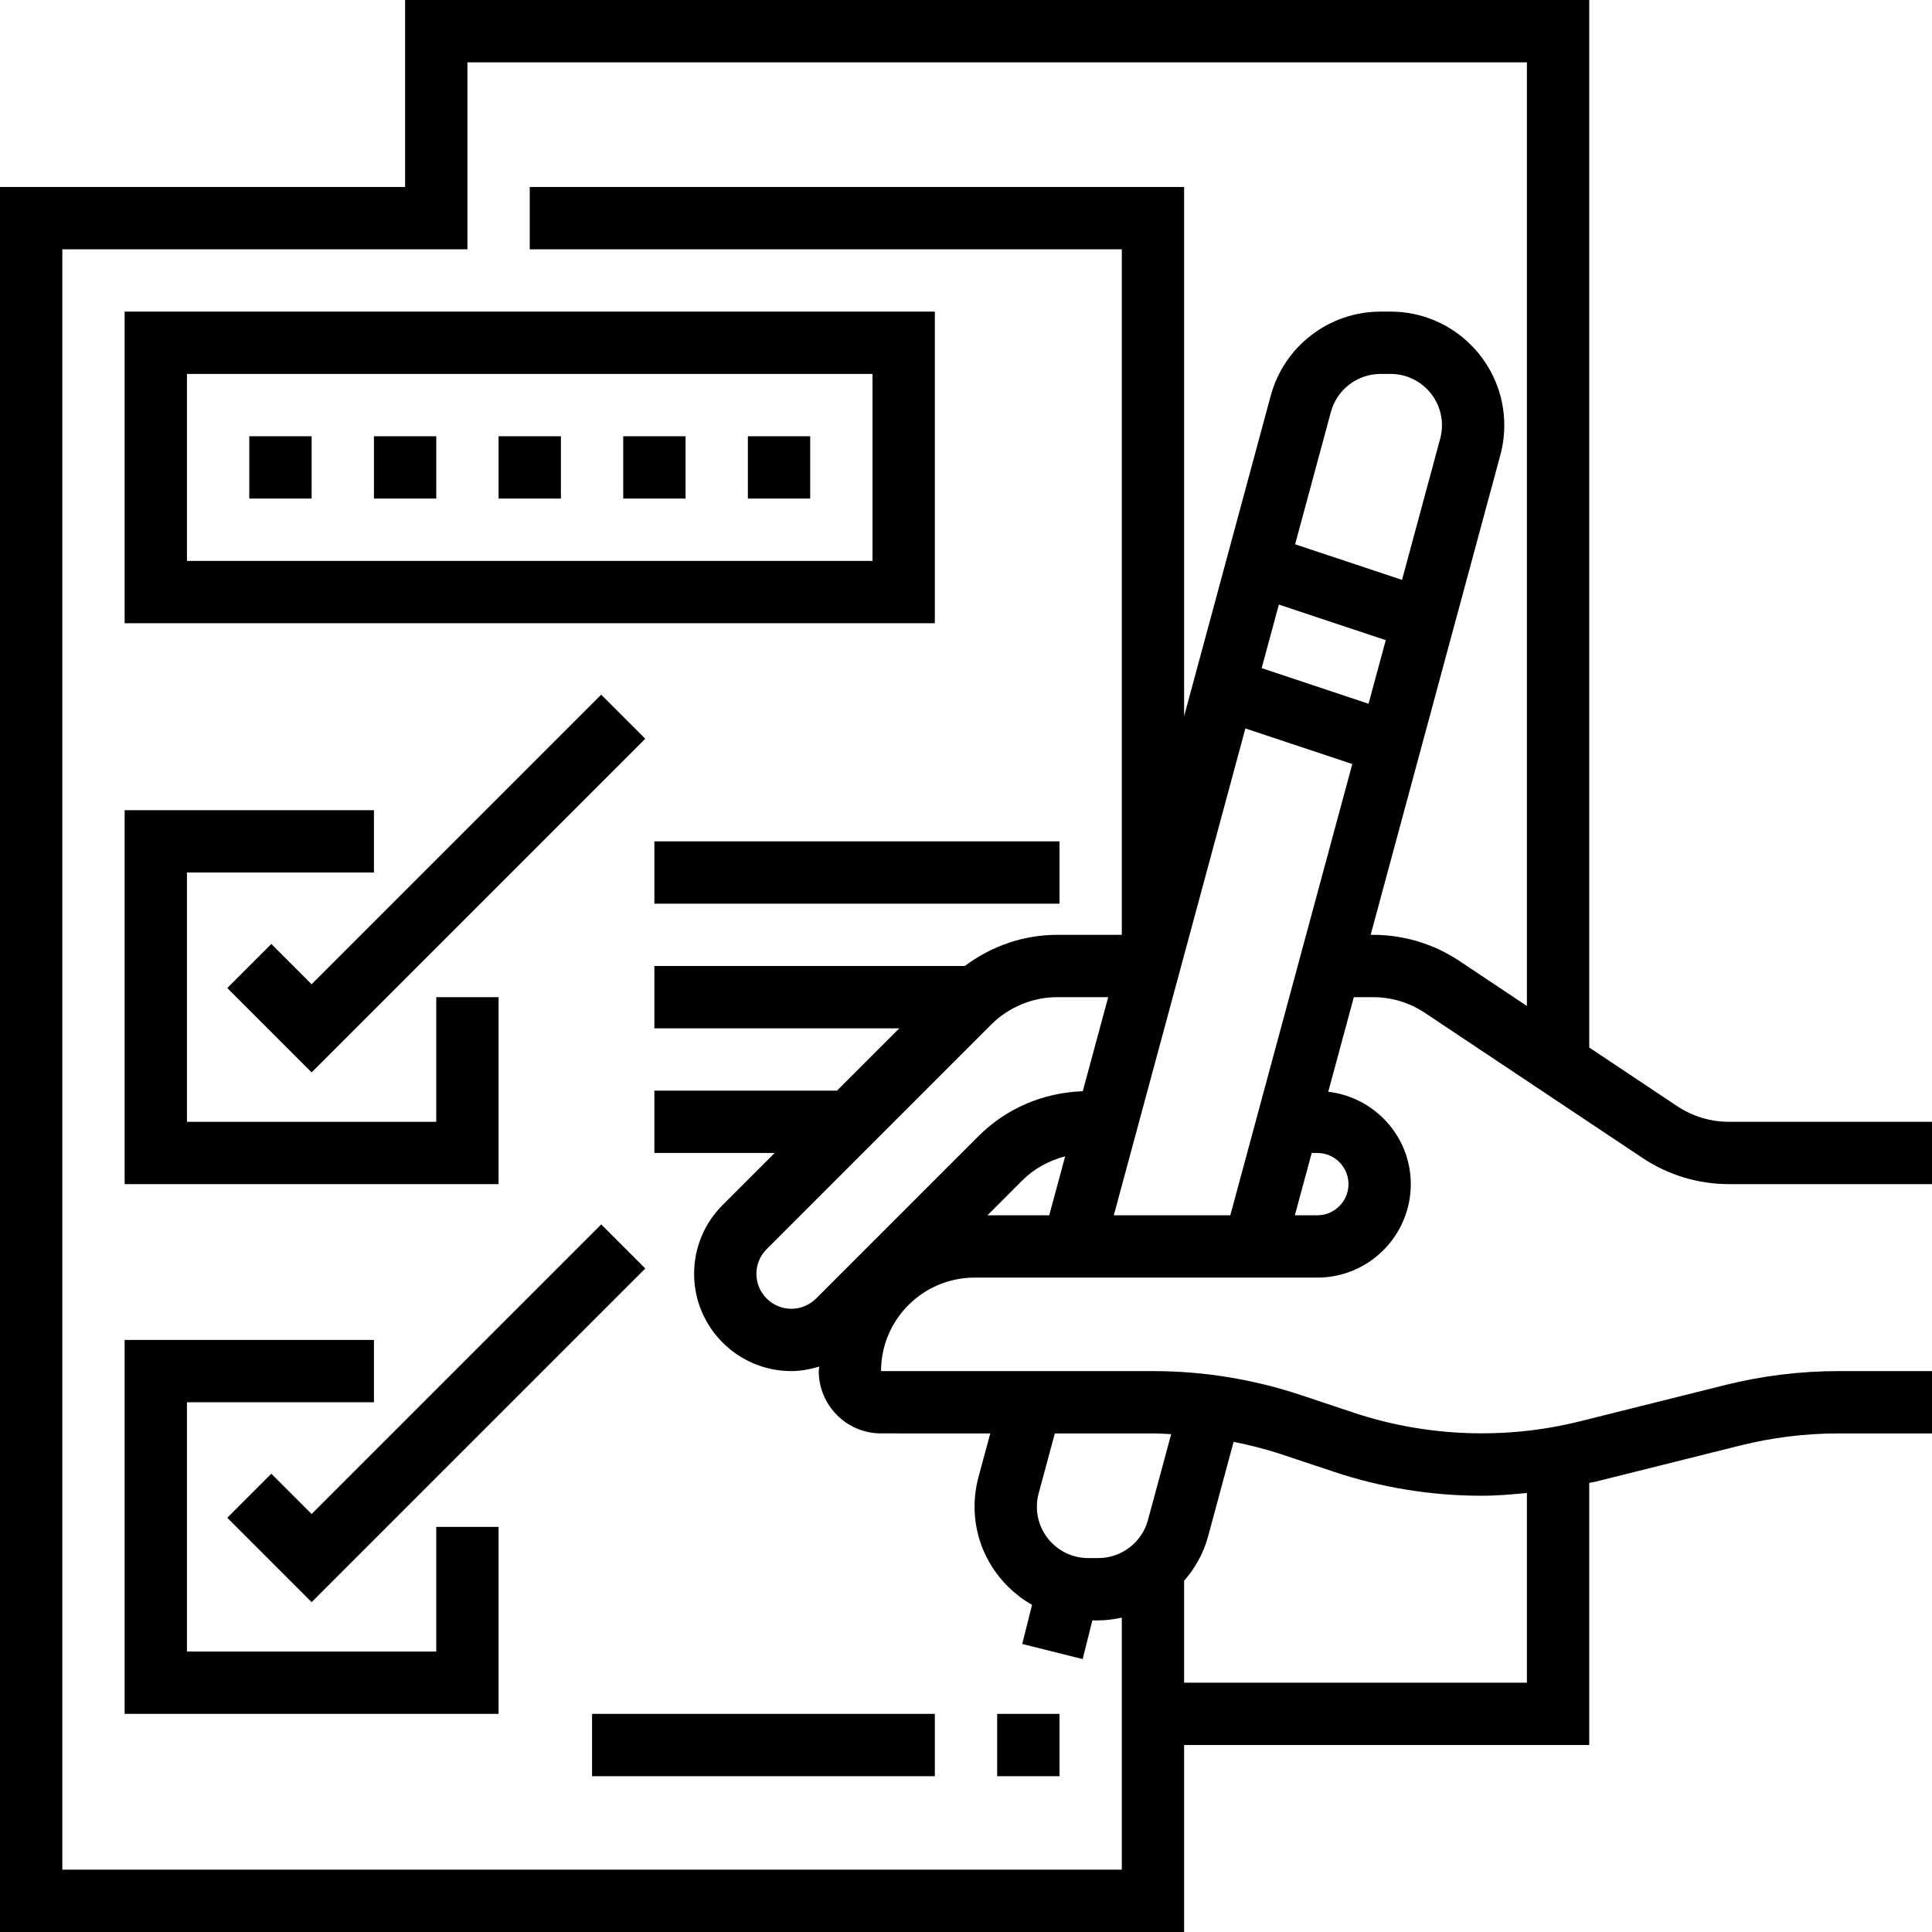
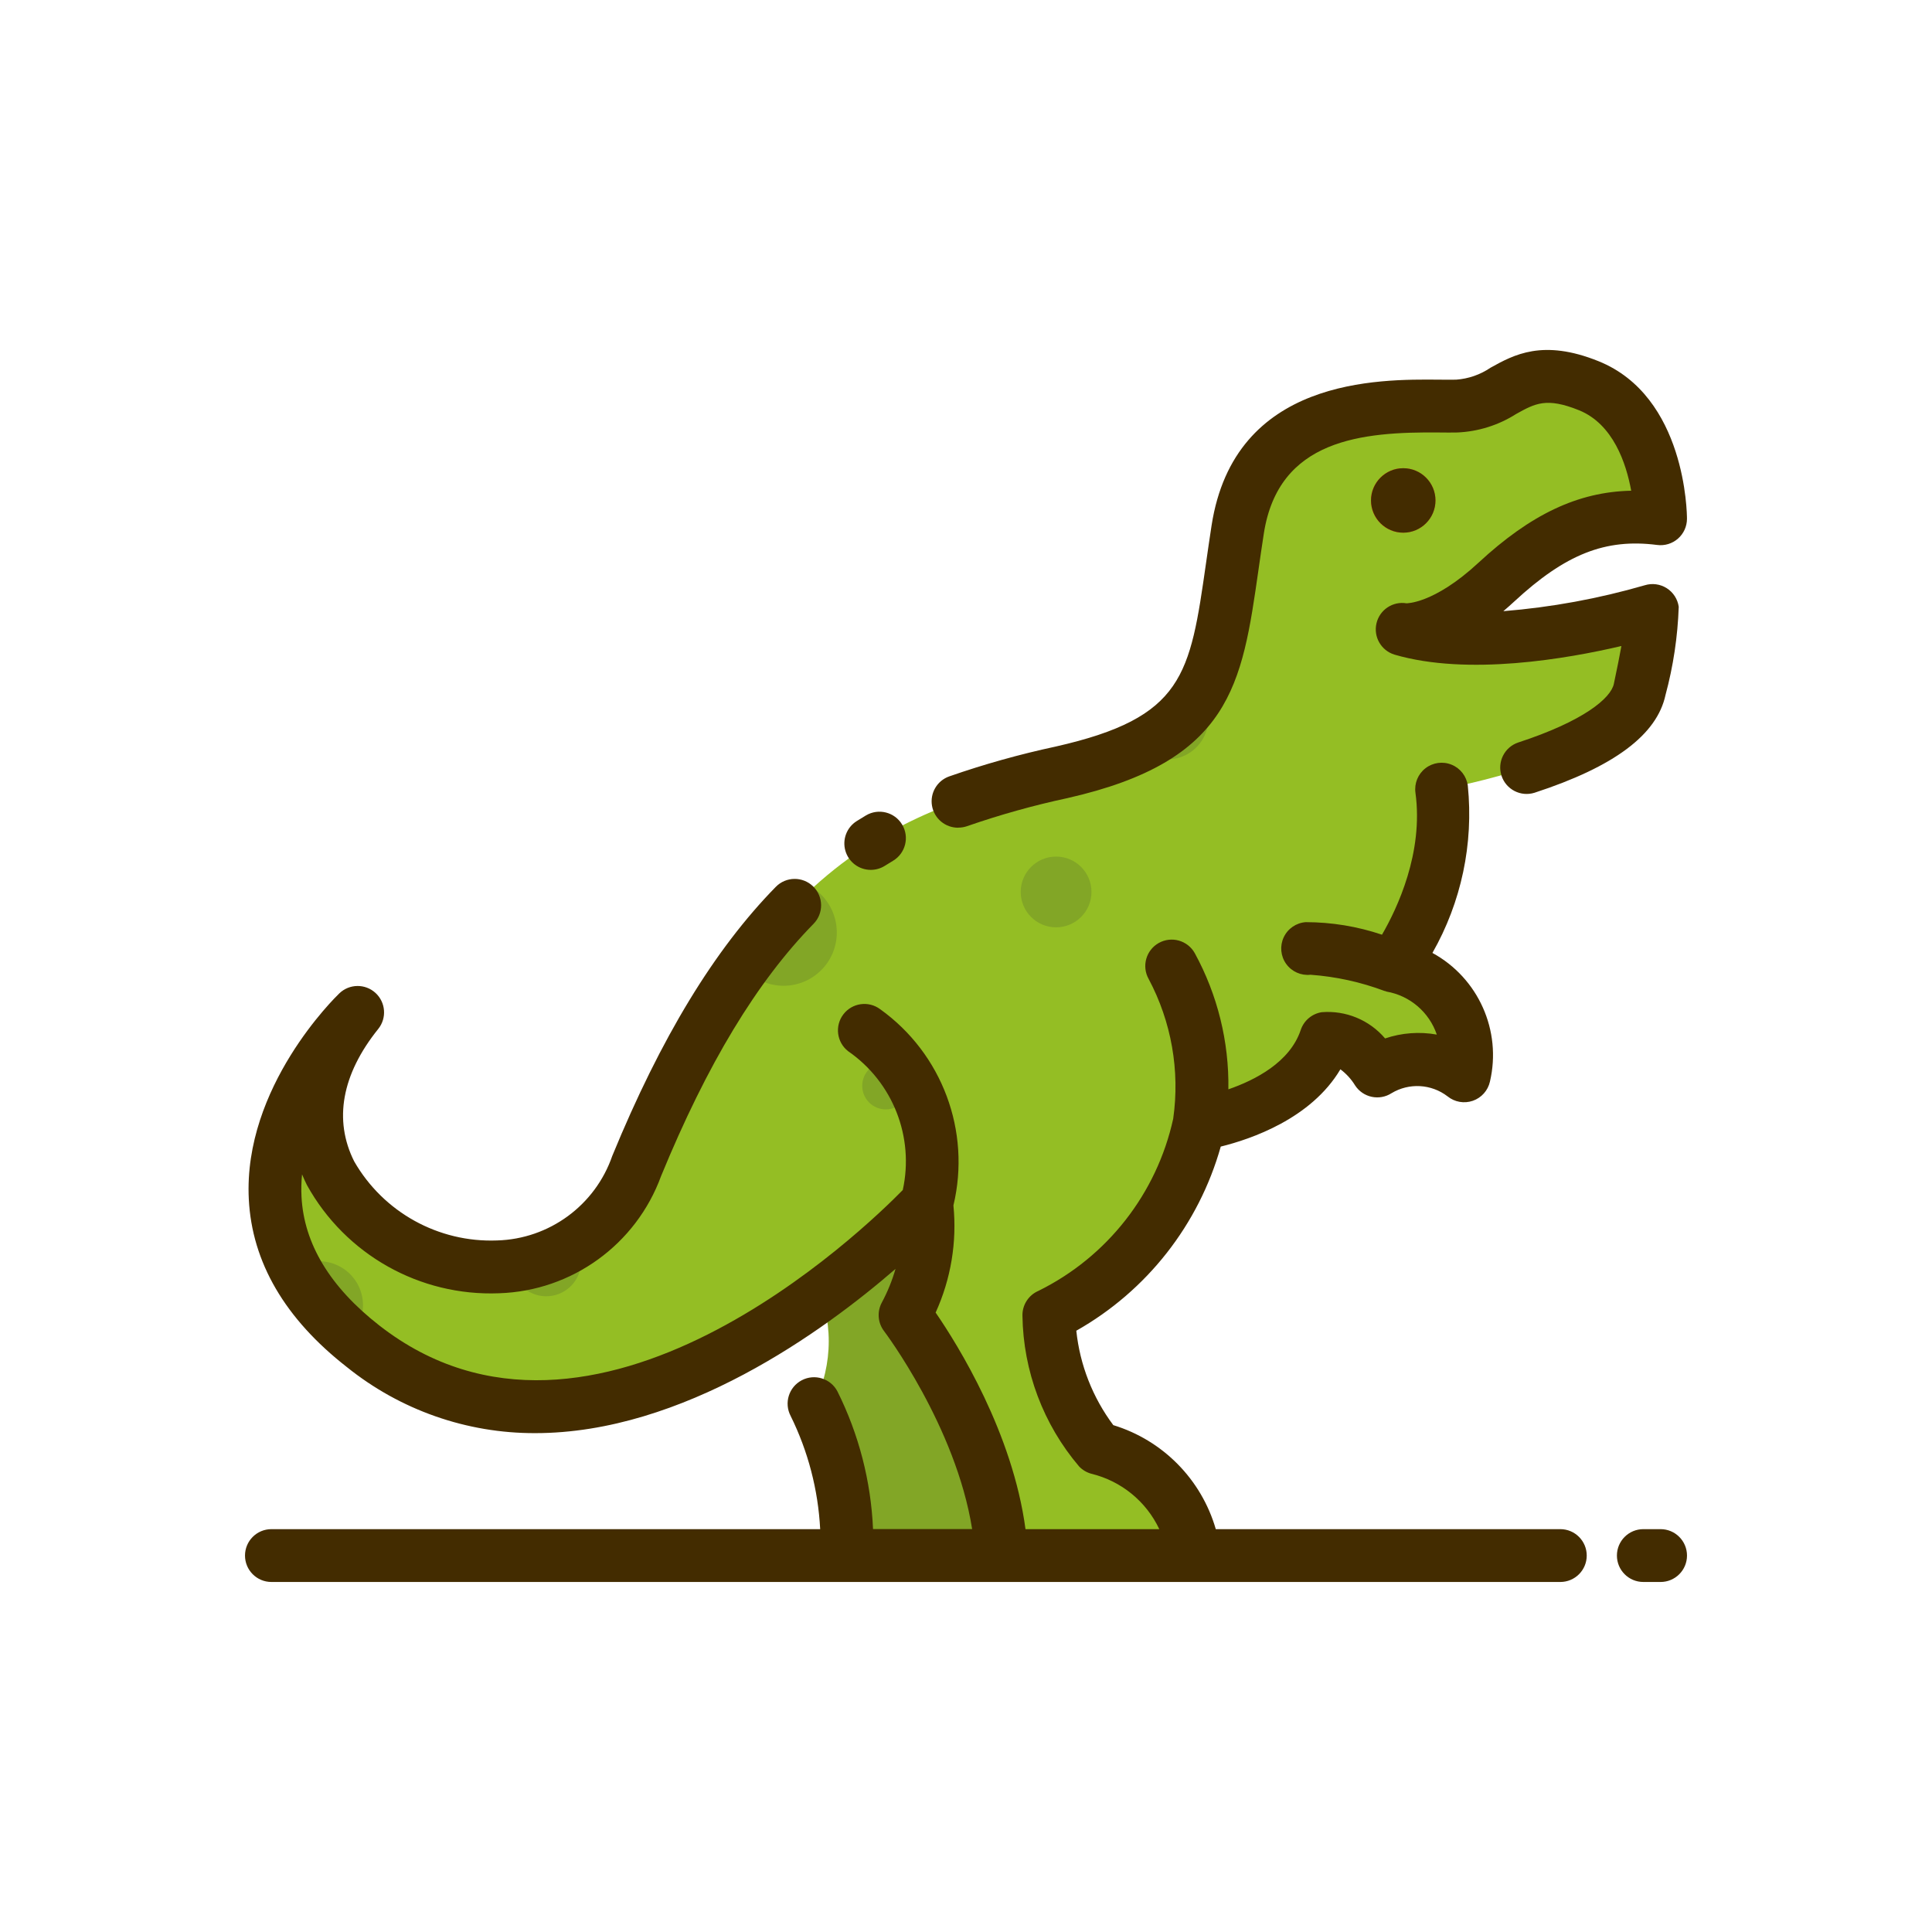
- <svg xmlns="http://www.w3.org/2000/svg" height="496pt" viewBox="0 0 496 496" width="496pt">
-   <path d="m352.504 256c4.754 0 9.352 1.391 13.312 4.031l55.871 37.25c6.602 4.391 14.273 6.719 22.191 6.719h52.121v-16h-52.113c-4.75 0-9.359-1.391-13.32-4.031l-22.566-15.047v-268.922h-304v48h-104v448h304v-48h104v-67.305c.504-.121 1.023-.16 1.527-.281l37.215-9.301c8.258-2.066 16.754-3.113 25.258-3.113h24v-16h-24c-9.809 0-19.617 1.207-29.137 3.586l-37.215 9.301c-19.129 4.777-39.488 4-58.176-2.23l-13.48-4.496c-12.273-4.09-25.055-6.16-37.992-6.16h-69.809c0-13.23 10.77-24 24-24h88c13.234 0 24-10.77 24-24 0-12.273-9.297-22.305-21.191-23.719l6.566-24.281zm-10.105 121.832c12.273 4.098 25.059 6.168 37.992 6.168 3.883 0 7.754-.336 11.609-.711v48.711h-88v-26.168c2.809-3.238 4.984-7.07 6.152-11.406l6.551-24.266c4.121.84 8.207 1.84 12.219 3.184zm-41.727-9.648-5.961 22.062c-1.551 5.746-6.789 9.754-12.734 9.754h-2.594c-7.27 0-13.184-5.91-13.184-13.184 0-1.168.152-2.32.457-3.441l4.152-15.375h25.191c1.559 0 3.113.121 4.672.184zm-46.441-.184-3.023 11.191c-.672 2.48-1.008 5.039-1.008 7.625 0 10.816 5.984 20.168 14.746 25.207l-2.512 10.031 15.52 3.883 2.488-9.938h1.535c2.062 0 4.062-.289 6.023-.703v64.703h-272v-416h104v-48h272v242.258l-17.305-11.539c-6.598-4.391-14.27-6.719-22.191-6.719h-.617l33.297-123.191c.672-2.48 1.008-5.039 1.008-7.625 0-16.094-13.094-29.184-29.184-29.184h-2.594c-13.156 0-24.742 8.871-28.176 21.574l-22.238 82.289v-135.863h-168v16h152v176h-16.551c-8.707 0-16.906 2.887-23.762 8h-79.688v16h62.879l-16 16h-46.879v16h30.887l-13.367 13.367c-4.719 4.711-7.32 10.984-7.32 17.664 0 13.77 11.199 24.969 24.977 24.969 2.465 0 4.84-.473 7.145-1.16-.008.391-.121.762-.121 1.16 0 8.824 7.176 16 16 16zm61.625-56h-29.91l33.781-124.992 27.441 9.145zm-61.375-48.977c4.473-4.465 10.656-7.023 16.969-7.023h13.055l-6.527 24.145c-10.121.367-19.609 4.367-26.809 11.566l-41.656 41.656c-1.672 1.672-3.984 2.633-6.344 2.633-4.953 0-8.977-4.023-8.977-8.969 0-2.398.938-4.648 2.633-6.344zm8 40c3.023-3.023 6.871-5.086 10.977-6.16l-4.09 15.137h-15.855zm107.254-190.391-9.797 36.246-27.441-9.145 9.184-33.98c1.559-5.746 6.793-9.754 12.734-9.754h2.594c7.273 0 13.184 5.91 13.184 13.184 0 1.168-.152 2.32-.457 3.449zm-41.414 42.574 27.441 9.145-4.418 16.328-27.441-9.145zm9.871 140.793c4.41 0 8 3.594 8 8s-3.59 8-8 8h-5.766l4.328-16zm0 0" />
-   <path d="m240 80h-208v80h208zm-16 64h-176v-48h176zm0 0" />
-   <path d="m64 112h16v16h-16zm0 0" />
-   <path d="m96 112h16v16h-16zm0 0" />
-   <path d="m128 112h16v16h-16zm0 0" />
-   <path d="m160 112h16v16h-16zm0 0" />
-   <path d="m192 112h16v16h-16zm0 0" />
-   <path d="m128 256h-16v32h-64v-64h48v-16h-64v96h96zm0 0" />
-   <path d="m154.344 178.344-74.344 74.344-10.344-10.344-11.312 11.312 21.656 21.656 85.656-85.656zm0 0" />
-   <path d="m112 424h-64v-64h48v-16h-64v96h96v-48h-16zm0 0" />
-   <path d="m69.656 378.344-11.312 11.312 21.656 21.656 85.656-85.656-11.312-11.312-74.344 74.344zm0 0" />
-   <path d="m256 440h16v16h-16zm0 0" />
-   <path d="m152 440h88v16h-88zm0 0" />
-   <path d="m168 216h104v16h-104zm0 0" />
+ <svg xmlns="http://www.w3.org/2000/svg" height="512" viewBox="0 0 128 128" width="512">
+   <g>
+     <g>
+       <path d="m53.933 84.724a9.283 9.283 0 0 1 0 8.276s2.692 5.119 2.067 10.06h10.358v-23.56l-15.858-7.75z" fill="#82a626" />
+       <path d="m109.48 40.45s.11.75-.85 5.23-13.12 6.61-13.12 6.61c.86 6.26-3.2 11.71-3.2 11.71a6.084 6.084 0 0 1 4.69 7.27 5.064 5.064 0 0 0 -5.75-.32c-1.6-2.45-3.42-2.16-3.42-2.16-1.56 4.69-8.39 5.68-8.39 5.68a18.608 18.608 0 0 1 -9.95 12.66 14 14 0 0 0 3.27 8.82 8.642 8.642 0 0 1 6.4 7.11h-12.8c-.43-8.11-6.4-15.93-6.4-15.93a11.843 11.843 0 0 0 1.42-7.39s-20.71 22.43-37.33 9.45c-.29-.23-.57-.45-.83-.68a15.559 15.559 0 0 1 -3.69-4.47c-4.44-8.4 3.74-16.55 4.14-16.94-7.43 9.27 2 17.76 10.23 16.76a9.863 9.863 0 0 0 4.24-1.52 10.85 10.85 0 0 0 4.04-5.09 63.443 63.443 0 0 1 7.04-13.17 33.973 33.973 0 0 1 4.63-5.26c5.11-4.66 10.57-6.31 16.48-7.65a23.3 23.3 0 0 0 5.07-1.67 9.052 9.052 0 0 0 4.08-3.59c1.54-2.6 1.79-6.09 2.52-10.83 1.42-9.17 11.09-8.1 14.51-8.18s3.98-3.27 8.74-1.35 4.77 8.82 4.77 8.82c-3.84-.5-7.04.64-10.88 4.2s-6.26 3.12-6.26 3.12c6.44 1.89 16.6-1.24 16.6-1.24z" fill="#94be24" />
+       <path d="m92.969 35.292a2.136 2.136 0 1 1 2.131-2.136 2.139 2.139 0 0 1 -2.131 2.136z" fill="#fd4d1e" />
+       <g fill="#82a626">
+         <path d="m55.44 61.78a3.529 3.529 0 0 1 -3.53 3.53 3.58 3.58 0 0 1 -2.69-1.23 33.973 33.973 0 0 1 4.63-5.26 3.542 3.542 0 0 1 1.59 2.96z" />
+         <circle cx="69.969" cy="59.094" r="2.344" />
+         <path d="m80.06 47.59a2.722 2.722 0 0 1 -4.66 1.91 9.052 9.052 0 0 0 4.08-3.59 2.674 2.674 0 0 1 .58 1.68z" />
+         <circle cx="58.688" cy="71.938" r="1.563" />
+         <path d="m38.5 83.56a2.309 2.309 0 0 1 -4.6.3 9.863 9.863 0 0 0 4.24-1.52 2.213 2.213 0 0 1 .36 1.22z" />
+         <path d="m24.05 86.48a2.917 2.917 0 0 1 -.83 2.03 15.559 15.559 0 0 1 -3.69-4.47 2.917 2.917 0 0 1 4.52 2.44z" />
+       </g>
+     </g>
+     <g fill="#432c00">
+       <path d="m57.693 57.631a1.744 1.744 0 0 0 .932-.27c.179-.112.358-.223.538-.33a1.75 1.75 0 1 0 -1.793-3.006q-.306.183-.612.375a1.75 1.75 0 0 0 .935 3.231z" />
+       <path d="m63.485 54.833a1.768 1.768 0 0 0 .595-.1 56.152 56.152 0 0 1 6.64-1.856c10.844-2.457 11.564-7.484 12.653-15.093.11-.771.226-1.581.358-2.431.972-6.271 6.5-6.749 11.617-6.7.45.005.853.008 1.2 0a7.893 7.893 0 0 0 3.908-1.23c1.248-.693 2-1.112 4.148-.247 2.272.915 3.137 3.525 3.467 5.335-3.535.075-6.664 1.573-10.117 4.77-2.993 2.773-4.814 2.68-4.764 2.69a1.75 1.75 0 0 0 -.8 3.4c4.858 1.422 11.445.271 15.032-.571-.118.65-.279 1.472-.5 2.507-.2.944-1.974 2.461-6.341 3.887a1.75 1.75 0 0 0 1.086 3.327c5.274-1.721 8.113-3.841 8.678-6.481a25.774 25.774 0 0 0 .875-5.84 1.75 1.75 0 0 0 -2.247-1.426 47.26 47.26 0 0 1 -9.373 1.718q.355-.3.725-.642c3.389-3.138 6.045-4.186 9.465-3.745a1.749 1.749 0 0 0 1.976-1.735c0-.33-.067-8.106-5.86-10.44-3.693-1.489-5.613-.424-7.155.432a4.636 4.636 0 0 1 -2.282.792c-.311.007-.68 0-1.09 0-4.072-.04-13.592-.129-15.109 9.66-.134.864-.251 1.687-.364 2.471-1.067 7.46-1.467 10.251-9.962 12.176a59.138 59.138 0 0 0 -7.055 1.977 1.75 1.75 0 0 0 .594 3.4z" />
+       <path d="m92.969 35.292a2.136 2.136 0 1 0 -2.136-2.136 2.139 2.139 0 0 0 2.136 2.136z" />
+       <path d="m110.018 101.31h-1.143a1.75 1.75 0 0 0 0 3.5h1.143a1.75 1.75 0 0 0 0-3.5z" />
+       <path d="m103.375 101.31h-22.826a10.157 10.157 0 0 0 -6.79-6.891 12.665 12.665 0 0 1 -2.451-6.255 20.352 20.352 0 0 0 9.57-12.2c2-.492 5.989-1.85 7.927-5.12a3.834 3.834 0 0 1 .974 1.068 1.752 1.752 0 0 0 2.412.516 3.3 3.3 0 0 1 3.714.209 1.749 1.749 0 0 0 2.807-.977 7.71 7.71 0 0 0 -3.81-8.526 18.591 18.591 0 0 0 2.344-11.08 1.75 1.75 0 1 0 -3.468.472c.542 3.973-1.213 7.666-2.217 9.4a15.872 15.872 0 0 0 -5.053-.831 1.75 1.75 0 1 0 .317 3.485 17.553 17.553 0 0 1 4.91 1.076c.017.006.035 0 .052.009s.05.024.078.031a4.293 4.293 0 0 1 3.327 2.848 6.883 6.883 0 0 0 -3.426.255 4.98 4.98 0 0 0 -4.2-1.738 1.752 1.752 0 0 0 -1.389 1.176c-.714 2.14-3.023 3.322-4.794 3.934a18.212 18.212 0 0 0 -2.227-9.023 1.75 1.75 0 1 0 -3.056 1.708 15.162 15.162 0 0 1 1.628 9.262 16.717 16.717 0 0 1 -8.928 11.405 1.75 1.75 0 0 0 -1.06 1.654 15.758 15.758 0 0 0 3.756 9.982 1.753 1.753 0 0 0 .811.481 6.743 6.743 0 0 1 4.5 3.67h-8.865c-.852-6.373-4.461-12.177-5.954-14.348a13.84 13.84 0 0 0 1.179-7.1 12.438 12.438 0 0 0 -4.854-13 1.75 1.75 0 0 0 -2.126 2.78 8.869 8.869 0 0 1 3.624 9.2c-2.455 2.51-20.5 20.041-34.685 8.97-3.255-2.541-4.988-5.408-5.15-8.521a9.806 9.806 0 0 1 .036-1.487c.107.258.217.5.326.714a13.917 13.917 0 0 0 12.725 7.164 11.832 11.832 0 0 0 10.737-7.769c3.049-7.421 6.352-12.886 10.1-16.708a1.75 1.75 0 1 0 -2.5-2.45c-4.068 4.15-7.613 9.982-10.836 17.828a8.326 8.326 0 0 1 -7.632 5.6 10.451 10.451 0 0 1 -9.466-5.238c-1.374-2.736-.824-5.769 1.592-8.773a1.75 1.75 0 0 0 -2.574-2.361c-.26.25-6.379 6.2-6 13.636.21 4.181 2.395 7.923 6.493 11.122a19.8 19.8 0 0 0 12.48 4.38c9.8 0 19.1-6.745 23.874-10.882a11.449 11.449 0 0 1 -.91 2.234 1.75 1.75 0 0 0 .151 1.889c.052.068 4.755 6.309 5.835 13.116h-6.566a22.645 22.645 0 0 0 -2.359-9.124 1.75 1.75 0 0 0 -3.1 1.628 19.187 19.187 0 0 1 1.957 7.5h-36.357a1.75 1.75 0 0 0 0 3.5h85.393a1.75 1.75 0 0 0 0-3.5z" />
+     </g>
+   </g>
</svg>
